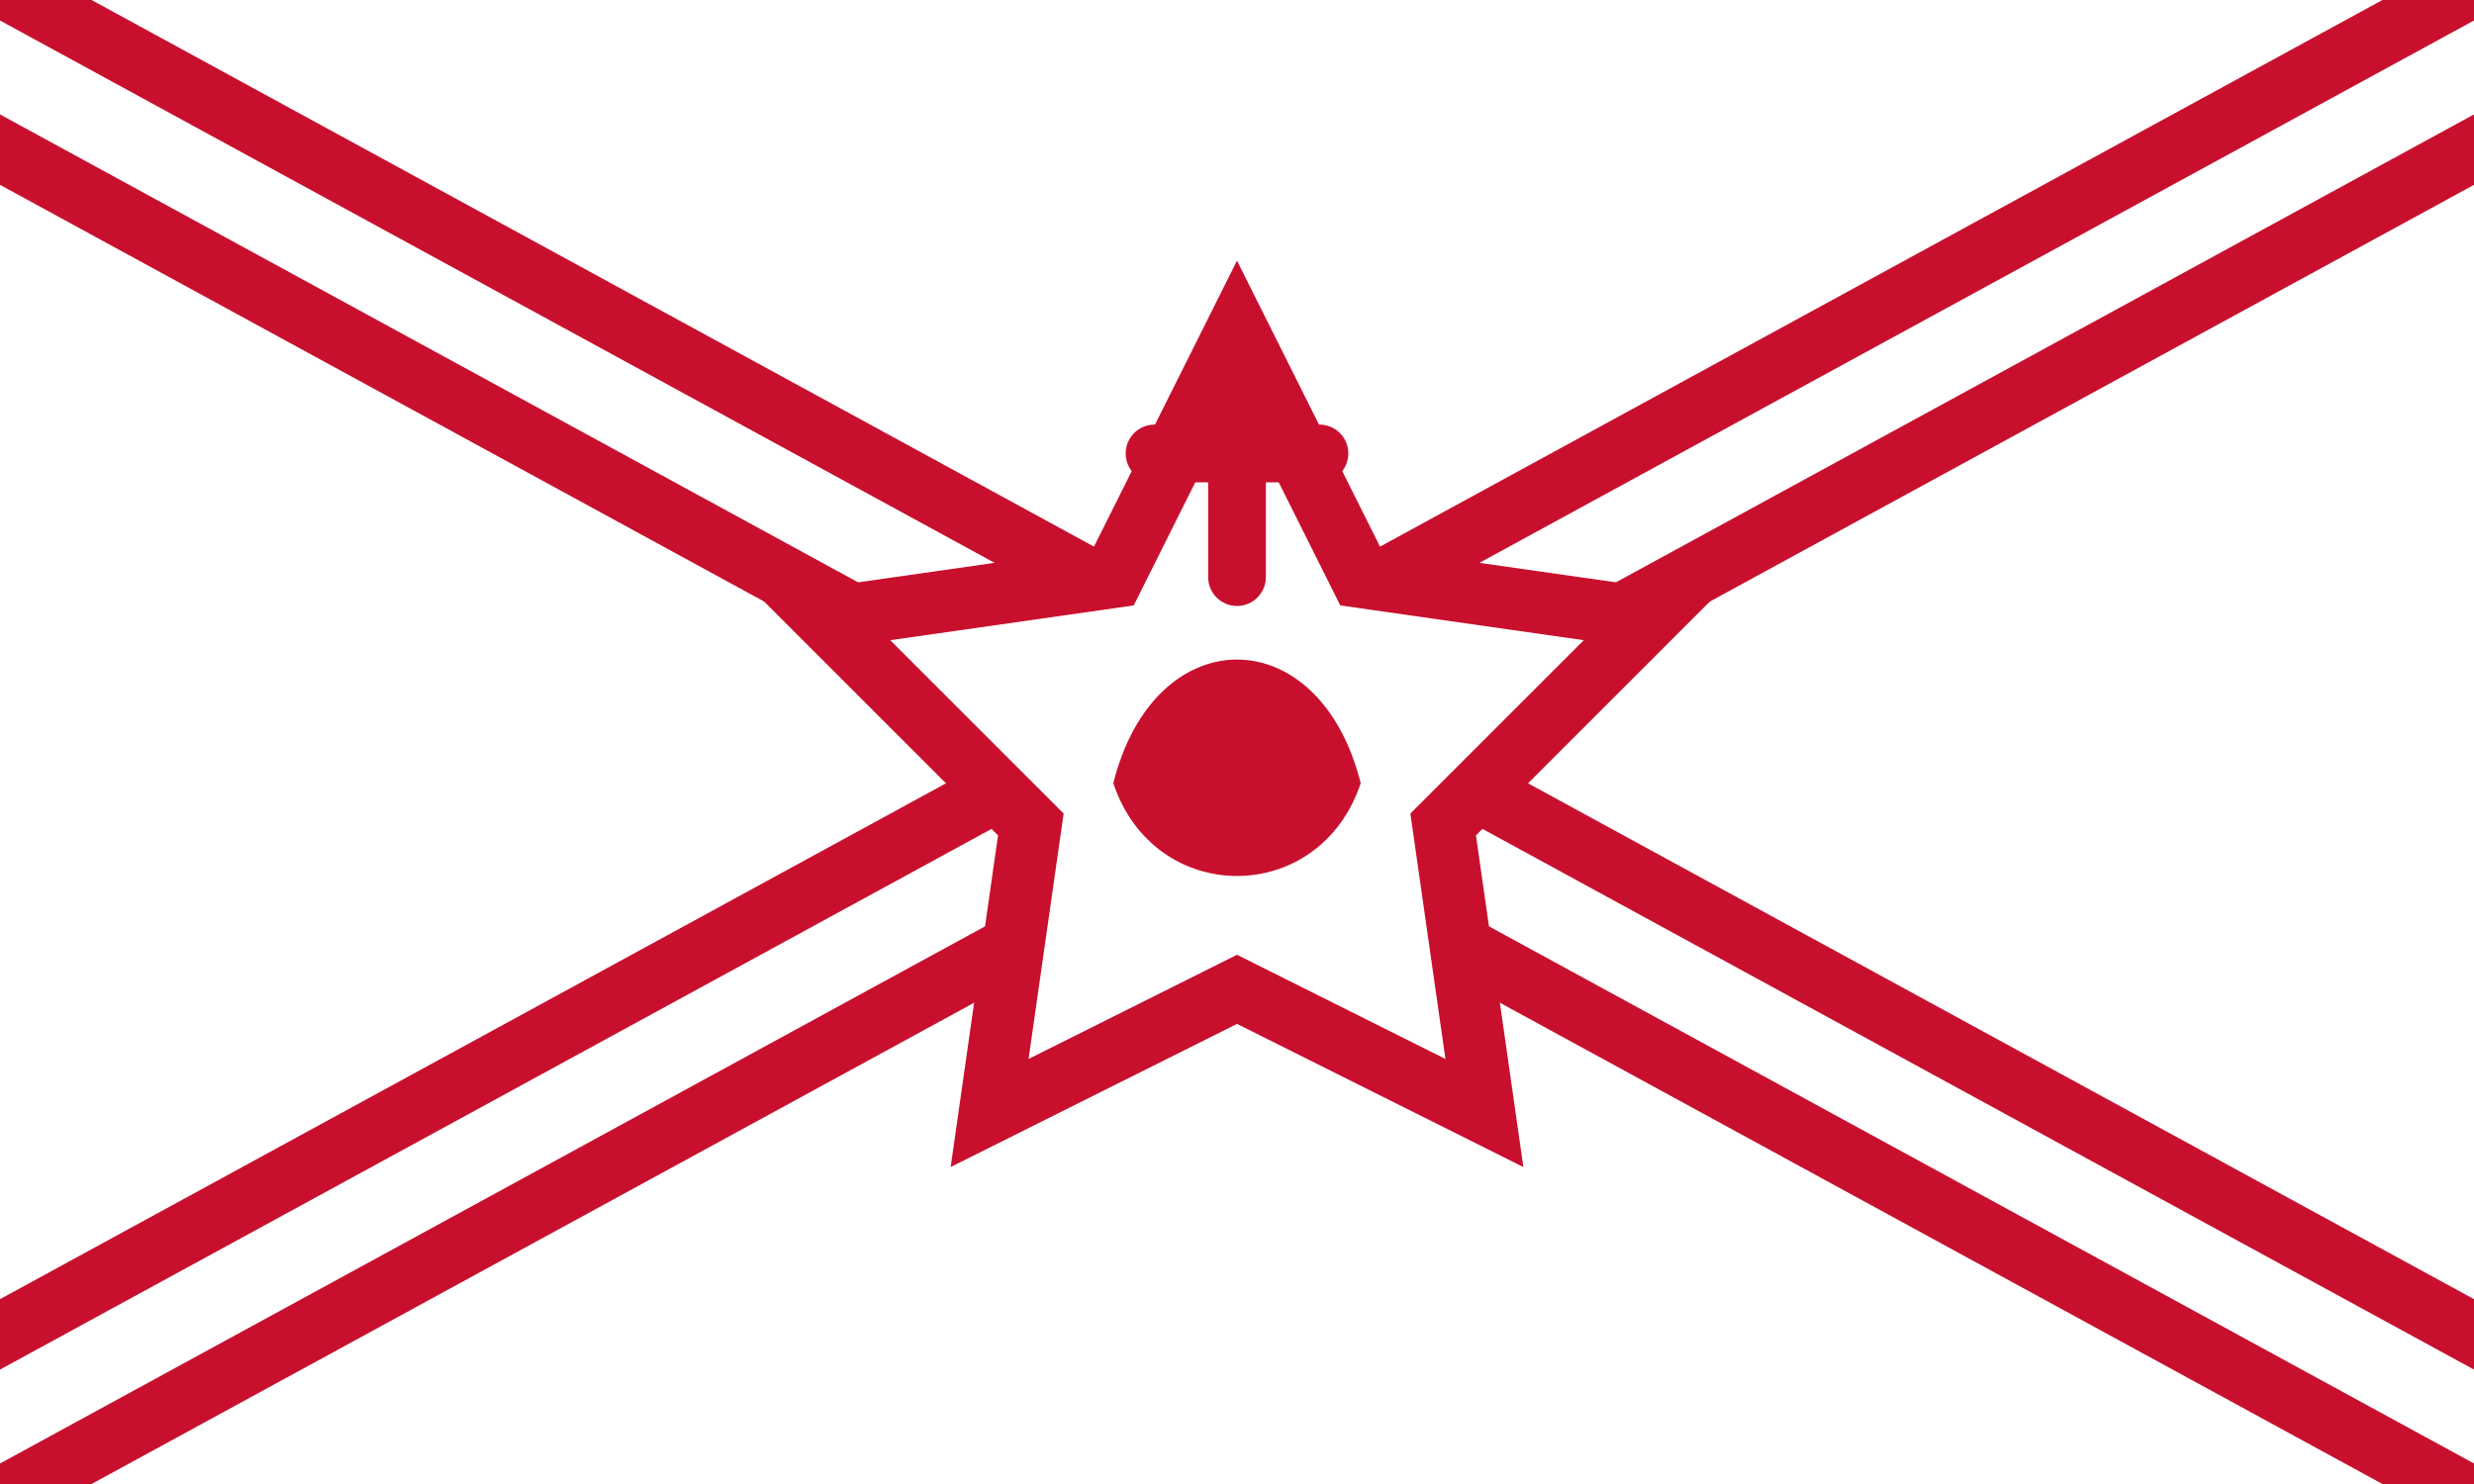
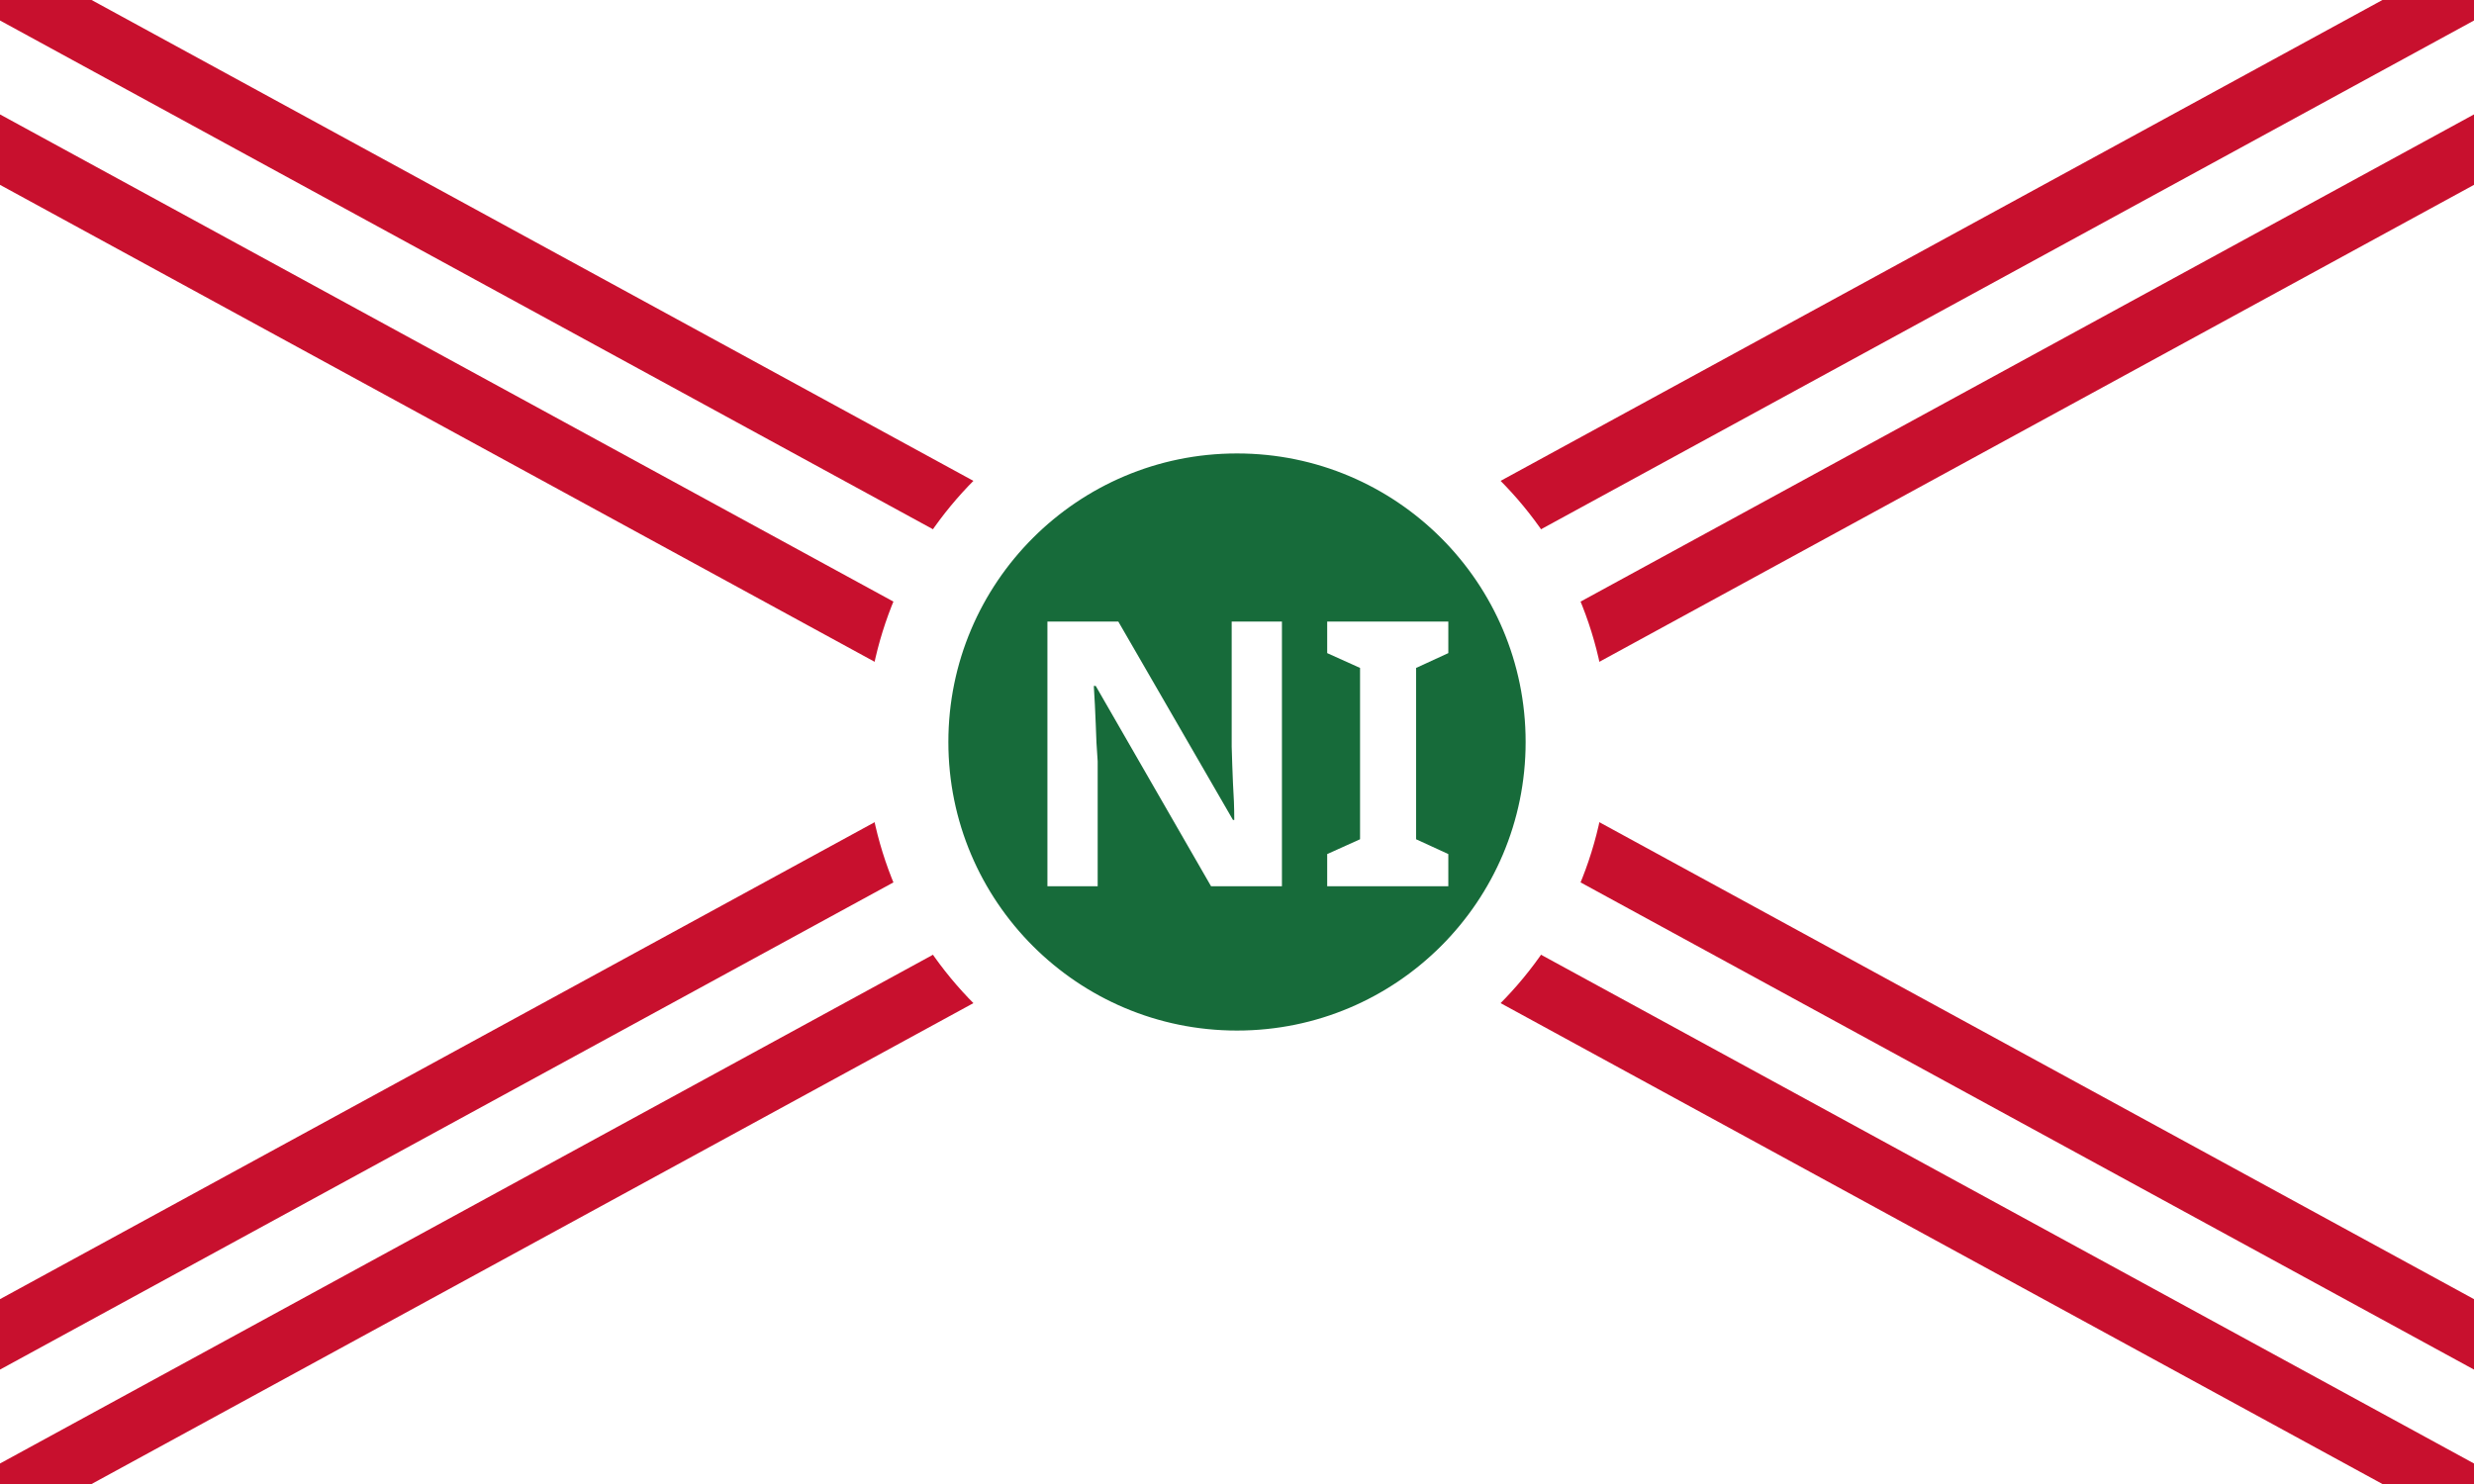
- <svg xmlns="http://www.w3.org/2000/svg" viewBox="0 0 60 36" role="img" aria-label="Northern Ireland football flag">
+ <svg xmlns="http://www.w3.org/2000/svg" viewBox="0 0 60 36" role="img" aria-label="Northern Ireland neutral football marker">
  <rect width="60" height="36" fill="#fff" />
  <path d="M-3 0 63 36M63 0-3 36" stroke="#c8102e" stroke-width="5" />
  <path d="M-3 0 63 36M63 0-3 36" stroke="#fff" stroke-width="2" />
-   <path d="M30 8 33 14 40 15 35 20 36 27 30 24 24 27 25 20 20 15 27 14z" fill="#fff" stroke="#c8102e" stroke-width="1.5" />
-   <path d="M27 19c1-4 5-4 6 0-1 3-5 3-6 0z" fill="#c8102e" />
-   <path d="M30 14v-4m-2 1h4" stroke="#c8102e" stroke-width="1.4" stroke-linecap="round" />
+   <circle cx="30" cy="18" r="8" fill="#176b3a" stroke="#fff" stroke-width="2" />
+   <text x="30" y="21.5" text-anchor="middle" font-family="system-ui, sans-serif" font-size="9" font-weight="800" fill="#fff">NI</text>
</svg>
